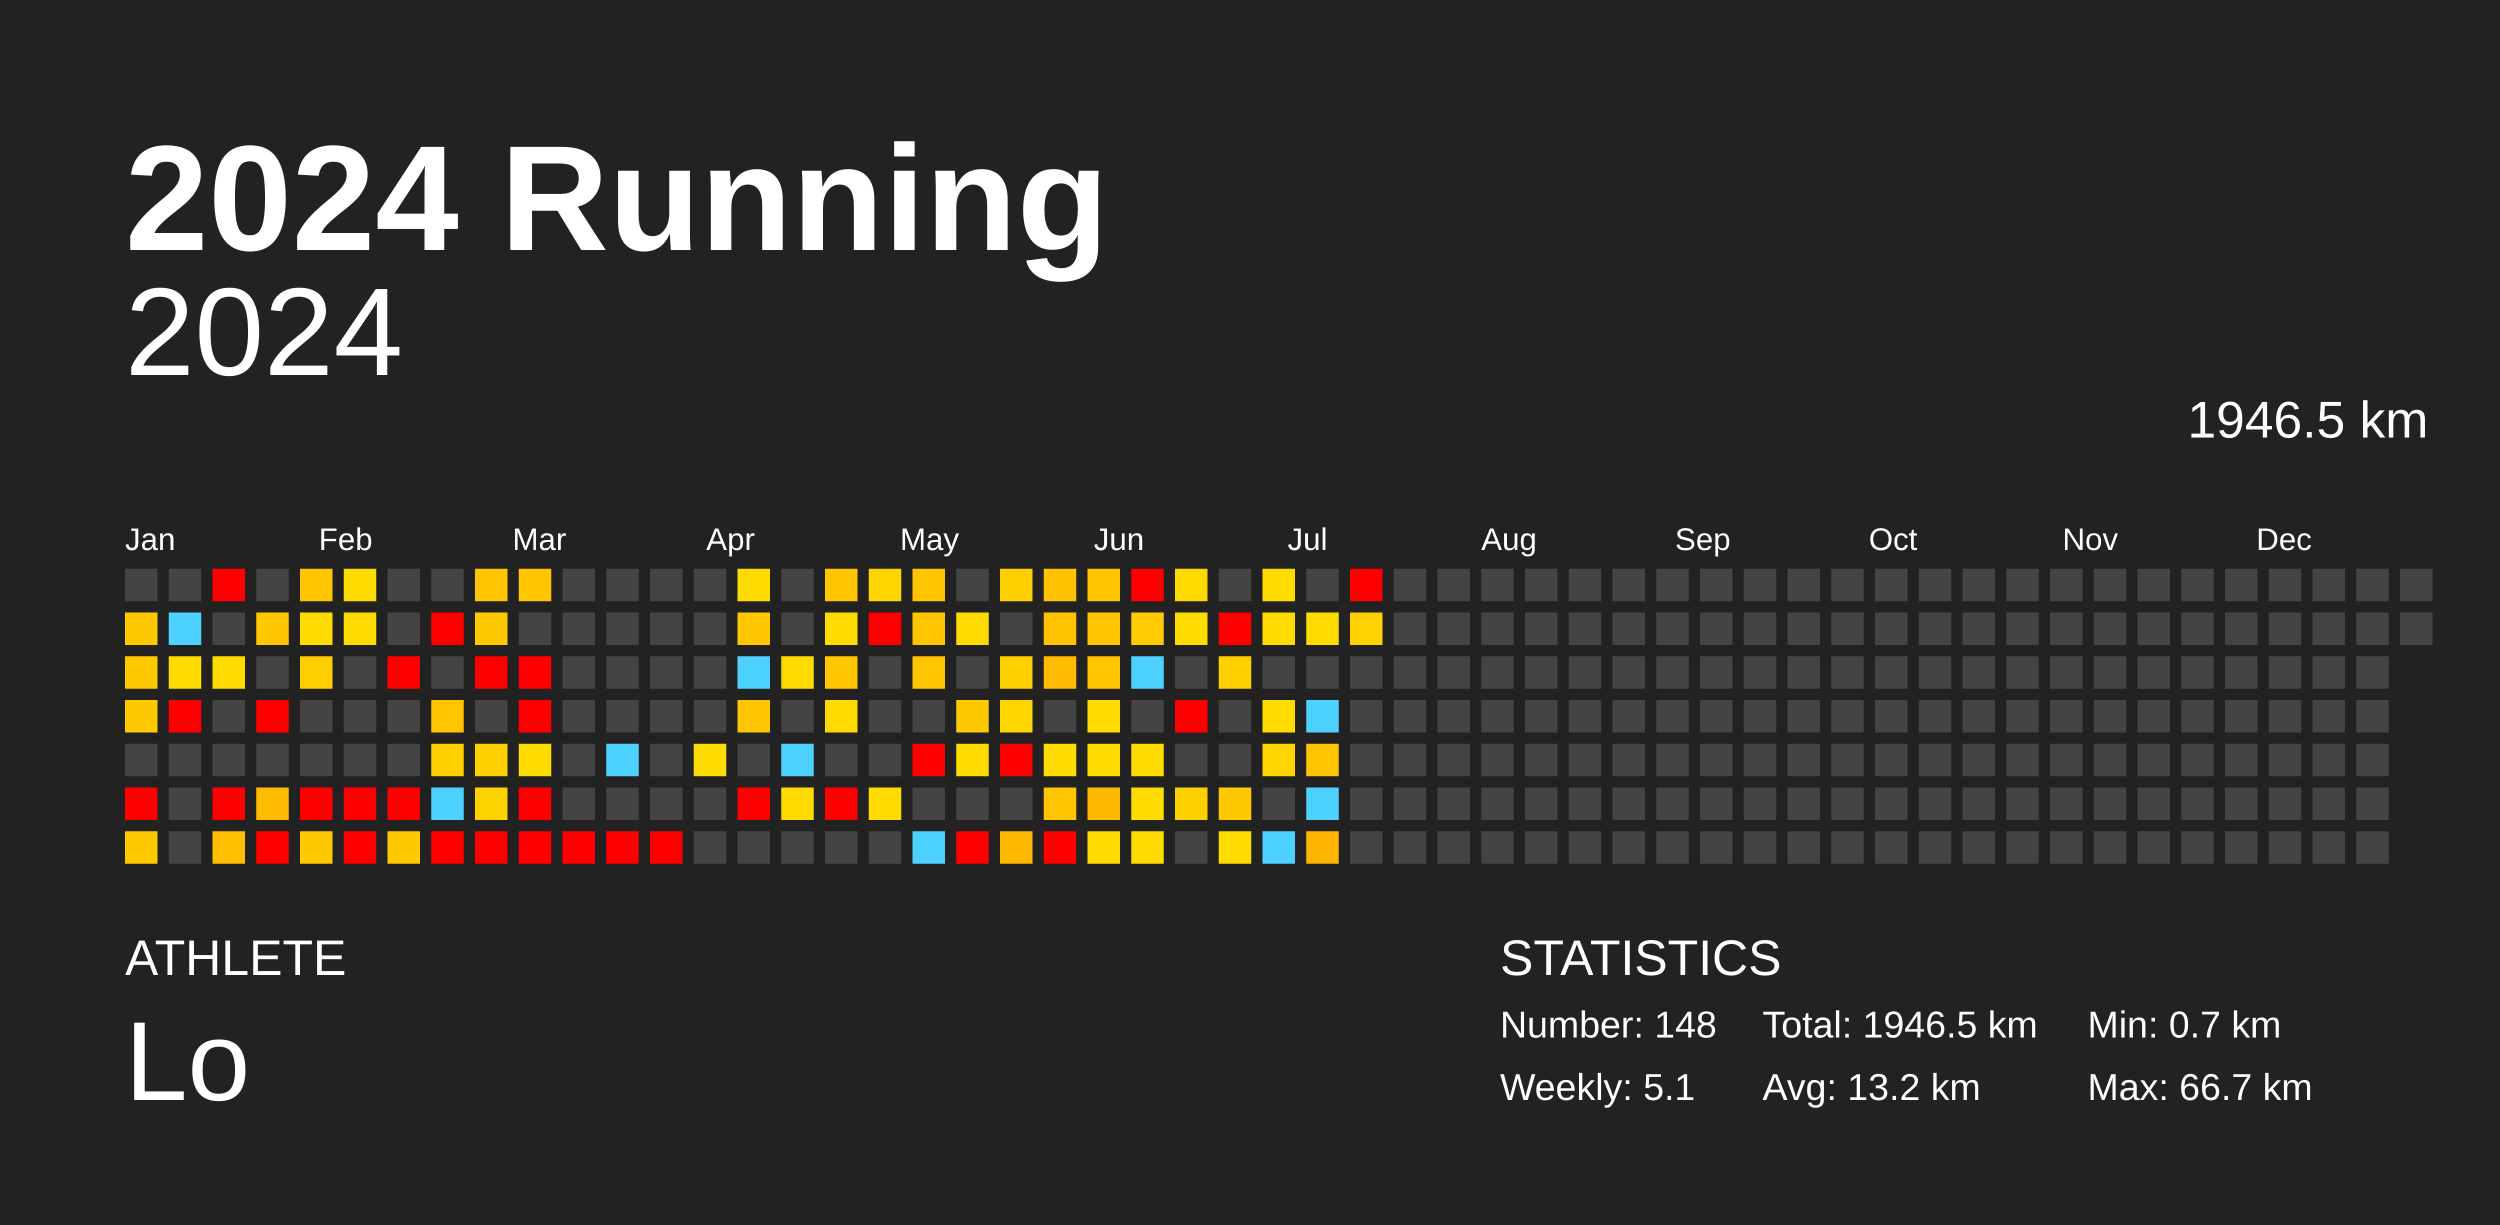
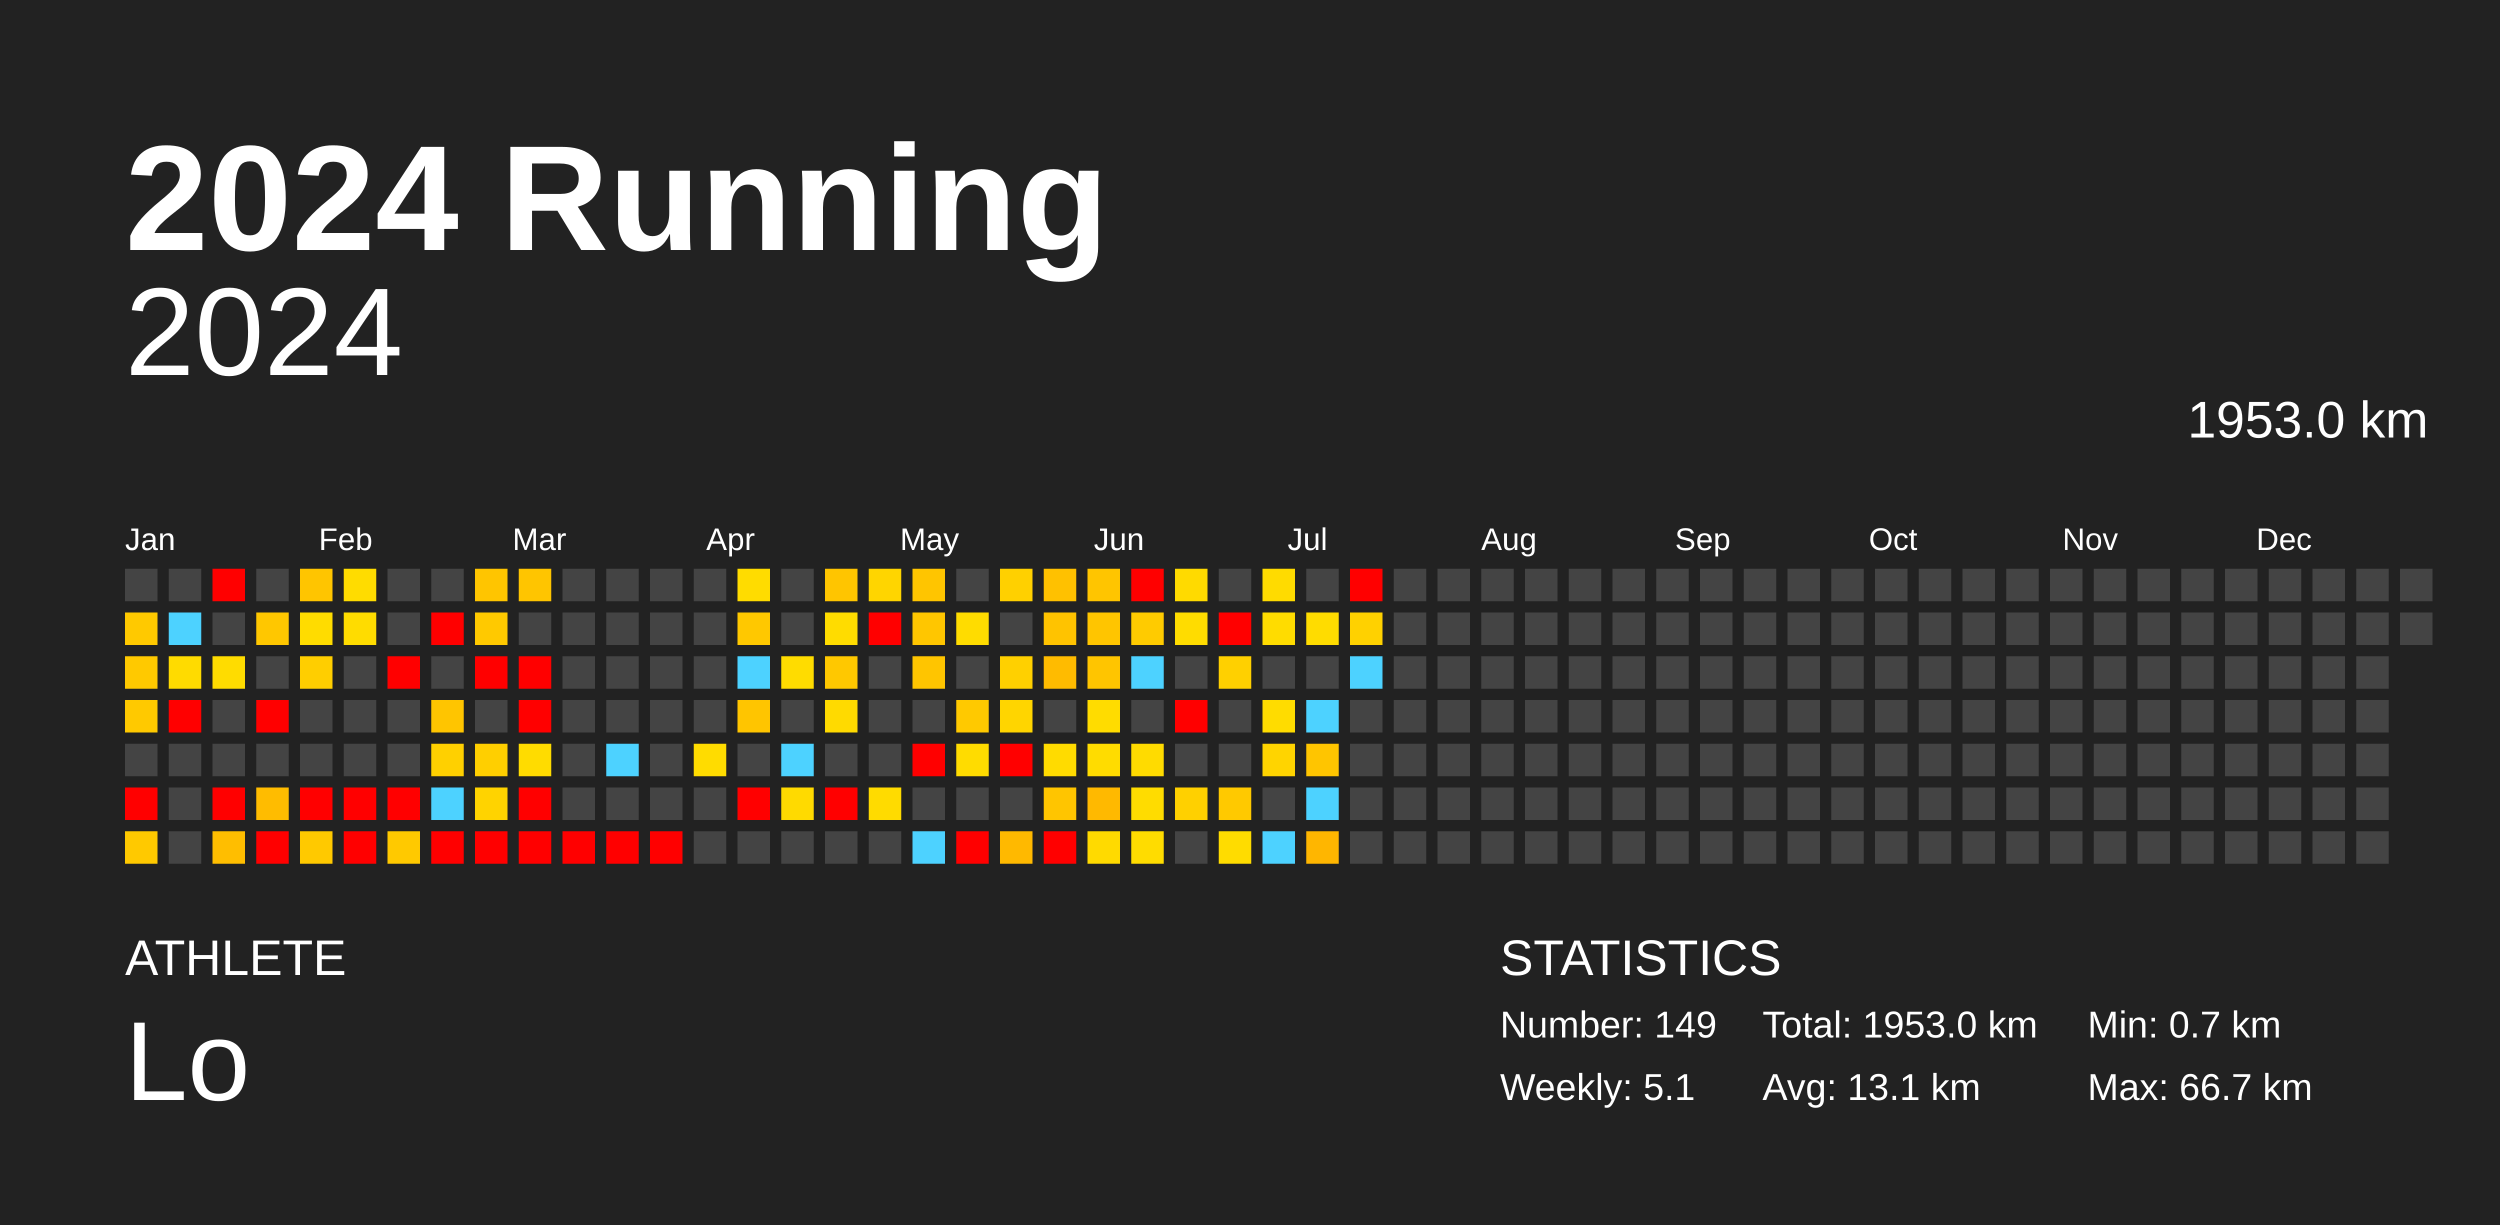
<svg xmlns="http://www.w3.org/2000/svg" baseProfile="full" height="98mm" version="1.1" viewBox="0,0,200,98" width="200mm">
  <defs />
  <rect fill="#222222" height="98" width="200" x="0" y="0" />
  <text fill="#FFFFFF" style="font-size:12px; font-family:Arial; font-weight:bold;" x="10" y="20">2024 Running</text>
  <text fill="#FFFFFF" style="font-size:4px; font-family:Arial" x="10" y="78">ATHLETE</text>
  <text fill="#FFFFFF" style="font-size:9px; font-family:Arial" x="10" y="88">Lo</text>
  <text fill="#FFFFFF" style="font-size:4px; font-family:Arial" x="120" y="78">STATISTICS</text>
-   <text fill="#FFFFFF" style="font-size:3px; font-family:Arial" x="120" y="83">Number: 148</text>
+   <text fill="#FFFFFF" style="font-size:3px; font-family:Arial" x="120" y="83">Number: 149</text>
  <text fill="#FFFFFF" style="font-size:3px; font-family:Arial" x="120" y="88">Weekly: 5.1</text>
-   <text fill="#FFFFFF" style="font-size:3px; font-family:Arial" x="141" y="83">Total: 1946.5 km</text>
-   <text fill="#FFFFFF" style="font-size:3px; font-family:Arial" x="141" y="88">Avg: 13.2 km</text>
+   <text fill="#FFFFFF" style="font-size:3px; font-family:Arial" x="141" y="83">Total: 1953.0 km</text>
+   <text fill="#FFFFFF" style="font-size:3px; font-family:Arial" x="141" y="88">Avg: 13.1 km</text>
  <text fill="#FFFFFF" style="font-size:3px; font-family:Arial" x="167" y="83">Min: 0.7 km</text>
  <text fill="#FFFFFF" style="font-size:3px; font-family:Arial" x="167" y="88">Max: 66.7 km</text>
  <text alignment-baseline="hanging" fill="#FFFFFF" style="font-size:10.0px; font-family:Arial;" x="10" y="30">2024</text>
-   <text alignment-baseline="hanging" fill="#FFFFFF" style="font-size:4.125px; font-family:Arial;" x="175" y="35">1946.5 km</text>
+   <text alignment-baseline="hanging" fill="#FFFFFF" style="font-size:4.125px; font-family:Arial;" x="175" y="35">1953.0 km</text>
  <text fill="#FFFFFF" style="font-size:2.5px; font-family:Arial" x="10.0" y="44">Jan</text>
  <text fill="#FFFFFF" style="font-size:2.5px; font-family:Arial" x="25.5" y="44">Feb</text>
  <text fill="#FFFFFF" style="font-size:2.5px; font-family:Arial" x="41.0" y="44">Mar</text>
  <text fill="#FFFFFF" style="font-size:2.5px; font-family:Arial" x="56.5" y="44">Apr</text>
  <text fill="#FFFFFF" style="font-size:2.5px; font-family:Arial" x="72.0" y="44">May</text>
  <text fill="#FFFFFF" style="font-size:2.5px; font-family:Arial" x="87.5" y="44">Jun</text>
  <text fill="#FFFFFF" style="font-size:2.5px; font-family:Arial" x="103.0" y="44">Jul</text>
  <text fill="#FFFFFF" style="font-size:2.5px; font-family:Arial" x="118.5" y="44">Aug</text>
  <text fill="#FFFFFF" style="font-size:2.5px; font-family:Arial" x="134.0" y="44">Sep</text>
  <text fill="#FFFFFF" style="font-size:2.5px; font-family:Arial" x="149.5" y="44">Oct</text>
  <text fill="#FFFFFF" style="font-size:2.5px; font-family:Arial" x="165.0" y="44">Nov</text>
  <text fill="#FFFFFF" style="font-size:2.5px; font-family:Arial" x="180.5" y="44">Dec</text>
  <rect fill="#444444" height="2.6" width="2.6" x="10.0" y="45.5" />
  <rect fill="#ffc900" height="2.6" width="2.6" x="10.0" y="49.0" />
  <rect fill="#ffc900" height="2.6" width="2.6" x="10.0" y="52.5" />
  <rect fill="#ffc900" height="2.6" width="2.6" x="10.0" y="56.0" />
  <rect fill="#444444" height="2.6" width="2.6" x="10.0" y="59.5" />
  <rect fill="red" height="2.6" width="2.6" x="10.0" y="63.0" />
  <rect fill="#ffc900" height="2.6" width="2.6" x="10.0" y="66.5" />
  <rect fill="#444444" height="2.6" width="2.6" x="13.5" y="45.5" />
  <rect fill="#4dd2ff" height="2.6" width="2.6" x="13.5" y="49.0" />
  <rect fill="#ffdb00" height="2.6" width="2.6" x="13.5" y="52.5" />
  <rect fill="red" height="2.6" width="2.6" x="13.5" y="56.0" />
  <rect fill="#444444" height="2.6" width="2.6" x="13.5" y="59.5" />
  <rect fill="#444444" height="2.6" width="2.6" x="13.5" y="63.0" />
  <rect fill="#444444" height="2.6" width="2.6" x="13.5" y="66.5" />
  <rect fill="red" height="2.6" width="2.6" x="17.0" y="45.5" />
  <rect fill="#444444" height="2.6" width="2.6" x="17.0" y="49.0" />
  <rect fill="#ffdc00" height="2.6" width="2.6" x="17.0" y="52.5" />
  <rect fill="#444444" height="2.6" width="2.6" x="17.0" y="56.0" />
  <rect fill="#444444" height="2.6" width="2.6" x="17.0" y="59.5" />
  <rect fill="red" height="2.6" width="2.6" x="17.0" y="63.0" />
  <rect fill="#ffbe00" height="2.6" width="2.6" x="17.0" y="66.5" />
  <rect fill="#444444" height="2.6" width="2.6" x="20.5" y="45.5" />
  <rect fill="#ffc700" height="2.6" width="2.6" x="20.5" y="49.0" />
  <rect fill="#444444" height="2.6" width="2.6" x="20.5" y="52.5" />
  <rect fill="red" height="2.6" width="2.6" x="20.5" y="56.0" />
  <rect fill="#444444" height="2.6" width="2.6" x="20.5" y="59.5" />
  <rect fill="#ffbc00" height="2.6" width="2.6" x="20.5" y="63.0" />
  <rect fill="red" height="2.6" width="2.6" x="20.5" y="66.5" />
  <rect fill="#ffc500" height="2.6" width="2.6" x="24.0" y="45.5" />
  <rect fill="#ffdc00" height="2.6" width="2.6" x="24.0" y="49.0" />
  <rect fill="#ffce00" height="2.6" width="2.6" x="24.0" y="52.5" />
  <rect fill="#444444" height="2.6" width="2.6" x="24.0" y="56.0" />
  <rect fill="#444444" height="2.6" width="2.6" x="24.0" y="59.5" />
  <rect fill="red" height="2.6" width="2.6" x="24.0" y="63.0" />
  <rect fill="#ffc900" height="2.6" width="2.6" x="24.0" y="66.5" />
  <rect fill="#ffdc00" height="2.6" width="2.6" x="27.5" y="45.5" />
  <rect fill="#ffdc00" height="2.6" width="2.6" x="27.5" y="49.0" />
  <rect fill="#444444" height="2.6" width="2.6" x="27.5" y="52.5" />
  <rect fill="#444444" height="2.6" width="2.6" x="27.5" y="56.0" />
  <rect fill="#444444" height="2.6" width="2.6" x="27.5" y="59.5" />
  <rect fill="red" height="2.6" width="2.6" x="27.5" y="63.0" />
  <rect fill="red" height="2.6" width="2.6" x="27.5" y="66.5" />
  <rect fill="#444444" height="2.6" width="2.6" x="31.0" y="45.5" />
  <rect fill="#444444" height="2.6" width="2.6" x="31.0" y="49.0" />
  <rect fill="red" height="2.6" width="2.6" x="31.0" y="52.5" />
  <rect fill="#444444" height="2.6" width="2.6" x="31.0" y="56.0" />
  <rect fill="#444444" height="2.6" width="2.6" x="31.0" y="59.5" />
  <rect fill="red" height="2.6" width="2.6" x="31.0" y="63.0" />
  <rect fill="#ffc900" height="2.6" width="2.6" x="31.0" y="66.5" />
  <rect fill="#444444" height="2.6" width="2.6" x="34.5" y="45.5" />
  <rect fill="red" height="2.6" width="2.6" x="34.5" y="49.0" />
  <rect fill="#444444" height="2.6" width="2.6" x="34.5" y="52.5" />
  <rect fill="#ffc500" height="2.6" width="2.6" x="34.5" y="56.0" />
  <rect fill="#ffd000" height="2.6" width="2.6" x="34.5" y="59.5" />
  <rect fill="#4dd2ff" height="2.6" width="2.6" x="34.5" y="63.0" />
  <rect fill="red" height="2.6" width="2.6" x="34.5" y="66.5" />
  <rect fill="#ffc500" height="2.6" width="2.6" x="38.0" y="45.5" />
  <rect fill="#ffc900" height="2.6" width="2.6" x="38.0" y="49.0" />
  <rect fill="red" height="2.6" width="2.6" x="38.0" y="52.5" />
  <rect fill="#444444" height="2.6" width="2.6" x="38.0" y="56.0" />
  <rect fill="#ffcf00" height="2.6" width="2.6" x="38.0" y="59.5" />
  <rect fill="#ffd300" height="2.6" width="2.6" x="38.0" y="63.0" />
  <rect fill="red" height="2.6" width="2.6" x="38.0" y="66.5" />
  <rect fill="#ffc500" height="2.6" width="2.6" x="41.5" y="45.5" />
  <rect fill="#444444" height="2.6" width="2.6" x="41.5" y="49.0" />
  <rect fill="red" height="2.6" width="2.6" x="41.5" y="52.5" />
  <rect fill="red" height="2.6" width="2.6" x="41.5" y="56.0" />
  <rect fill="#ffdc00" height="2.6" width="2.6" x="41.5" y="59.5" />
  <rect fill="red" height="2.6" width="2.6" x="41.5" y="63.0" />
  <rect fill="red" height="2.6" width="2.6" x="41.5" y="66.5" />
  <rect fill="#444444" height="2.6" width="2.6" x="45.0" y="45.5" />
  <rect fill="#444444" height="2.6" width="2.6" x="45.0" y="49.0" />
  <rect fill="#444444" height="2.6" width="2.6" x="45.0" y="52.5" />
  <rect fill="#444444" height="2.6" width="2.6" x="45.0" y="56.0" />
  <rect fill="#444444" height="2.6" width="2.6" x="45.0" y="59.5" />
  <rect fill="#444444" height="2.6" width="2.6" x="45.0" y="63.0" />
  <rect fill="red" height="2.6" width="2.6" x="45.0" y="66.5" />
  <rect fill="#444444" height="2.6" width="2.6" x="48.5" y="45.5" />
  <rect fill="#444444" height="2.6" width="2.6" x="48.5" y="49.0" />
  <rect fill="#444444" height="2.6" width="2.6" x="48.5" y="52.5" />
  <rect fill="#444444" height="2.6" width="2.6" x="48.5" y="56.0" />
  <rect fill="#4dd2ff" height="2.6" width="2.6" x="48.5" y="59.5" />
  <rect fill="#444444" height="2.6" width="2.6" x="48.5" y="63.0" />
  <rect fill="red" height="2.6" width="2.6" x="48.5" y="66.5" />
  <rect fill="#444444" height="2.6" width="2.6" x="52.0" y="45.5" />
  <rect fill="#444444" height="2.6" width="2.6" x="52.0" y="49.0" />
  <rect fill="#444444" height="2.6" width="2.6" x="52.0" y="52.5" />
  <rect fill="#444444" height="2.6" width="2.6" x="52.0" y="56.0" />
  <rect fill="#444444" height="2.6" width="2.6" x="52.0" y="59.5" />
  <rect fill="#444444" height="2.6" width="2.6" x="52.0" y="63.0" />
  <rect fill="red" height="2.6" width="2.6" x="52.0" y="66.5" />
  <rect fill="#444444" height="2.6" width="2.6" x="55.5" y="45.5" />
  <rect fill="#444444" height="2.6" width="2.6" x="55.5" y="49.0" />
  <rect fill="#444444" height="2.6" width="2.6" x="55.5" y="52.5" />
  <rect fill="#444444" height="2.6" width="2.6" x="55.5" y="56.0" />
  <rect fill="#ffdc00" height="2.6" width="2.6" x="55.5" y="59.5" />
  <rect fill="#444444" height="2.6" width="2.6" x="55.5" y="63.0" />
  <rect fill="#444444" height="2.6" width="2.6" x="55.5" y="66.5" />
  <rect fill="#ffdc00" height="2.6" width="2.6" x="59.0" y="45.5" />
  <rect fill="#ffc800" height="2.6" width="2.6" x="59.0" y="49.0" />
  <rect fill="#4dd2ff" height="2.6" width="2.6" x="59.0" y="52.5" />
  <rect fill="#ffc500" height="2.6" width="2.6" x="59.0" y="56.0" />
  <rect fill="#444444" height="2.6" width="2.6" x="59.0" y="59.5" />
  <rect fill="red" height="2.6" width="2.6" x="59.0" y="63.0" />
  <rect fill="#444444" height="2.6" width="2.6" x="59.0" y="66.5" />
  <rect fill="#444444" height="2.6" width="2.6" x="62.5" y="45.5" />
  <rect fill="#444444" height="2.6" width="2.6" x="62.5" y="49.0" />
  <rect fill="#ffdc00" height="2.6" width="2.6" x="62.5" y="52.5" />
  <rect fill="#444444" height="2.6" width="2.6" x="62.5" y="56.0" />
  <rect fill="#4dd2ff" height="2.6" width="2.6" x="62.5" y="59.5" />
  <rect fill="#ffda00" height="2.6" width="2.6" x="62.5" y="63.0" />
  <rect fill="#444444" height="2.6" width="2.6" x="62.5" y="66.5" />
  <rect fill="#ffc500" height="2.6" width="2.6" x="66.0" y="45.5" />
  <rect fill="#ffdc00" height="2.6" width="2.6" x="66.0" y="49.0" />
  <rect fill="#ffc800" height="2.6" width="2.6" x="66.0" y="52.5" />
  <rect fill="#ffda00" height="2.6" width="2.6" x="66.0" y="56.0" />
  <rect fill="#444444" height="2.6" width="2.6" x="66.0" y="59.5" />
  <rect fill="red" height="2.6" width="2.6" x="66.0" y="63.0" />
  <rect fill="#444444" height="2.6" width="2.6" x="66.0" y="66.5" />
  <rect fill="#ffd500" height="2.6" width="2.6" x="69.5" y="45.5" />
  <rect fill="red" height="2.6" width="2.6" x="69.5" y="49.0" />
  <rect fill="#444444" height="2.6" width="2.6" x="69.5" y="52.5" />
  <rect fill="#444444" height="2.6" width="2.6" x="69.5" y="56.0" />
  <rect fill="#444444" height="2.6" width="2.6" x="69.5" y="59.5" />
  <rect fill="#ffdb00" height="2.6" width="2.6" x="69.5" y="63.0" />
  <rect fill="#444444" height="2.6" width="2.6" x="69.5" y="66.5" />
  <rect fill="#ffc500" height="2.6" width="2.6" x="73.0" y="45.5" />
  <rect fill="#ffc600" height="2.6" width="2.6" x="73.0" y="49.0" />
  <rect fill="#ffc500" height="2.6" width="2.6" x="73.0" y="52.5" />
  <rect fill="#444444" height="2.6" width="2.6" x="73.0" y="56.0" />
  <rect fill="red" height="2.6" width="2.6" x="73.0" y="59.5" />
  <rect fill="#444444" height="2.6" width="2.6" x="73.0" y="63.0" />
  <rect fill="#4dd2ff" height="2.6" width="2.6" x="73.0" y="66.5" />
  <rect fill="#444444" height="2.6" width="2.6" x="76.5" y="45.5" />
  <rect fill="#ffdc00" height="2.6" width="2.6" x="76.5" y="49.0" />
  <rect fill="#444444" height="2.6" width="2.6" x="76.5" y="52.5" />
  <rect fill="#ffc900" height="2.6" width="2.6" x="76.5" y="56.0" />
  <rect fill="#ffdc00" height="2.6" width="2.6" x="76.5" y="59.5" />
  <rect fill="#444444" height="2.6" width="2.6" x="76.5" y="63.0" />
  <rect fill="red" height="2.6" width="2.6" x="76.5" y="66.5" />
  <rect fill="#ffd000" height="2.6" width="2.6" x="80.0" y="45.5" />
  <rect fill="#444444" height="2.6" width="2.6" x="80.0" y="49.0" />
  <rect fill="#ffd000" height="2.6" width="2.6" x="80.0" y="52.5" />
  <rect fill="#ffd500" height="2.6" width="2.6" x="80.0" y="56.0" />
  <rect fill="red" height="2.6" width="2.6" x="80.0" y="59.5" />
  <rect fill="#444444" height="2.6" width="2.6" x="80.0" y="63.0" />
  <rect fill="#ffb900" height="2.6" width="2.6" x="80.0" y="66.5" />
  <rect fill="#ffc100" height="2.6" width="2.6" x="83.5" y="45.5" />
  <rect fill="#ffc300" height="2.6" width="2.6" x="83.5" y="49.0" />
  <rect fill="#ffbb00" height="2.6" width="2.6" x="83.5" y="52.5" />
  <rect fill="#444444" height="2.6" width="2.6" x="83.5" y="56.0" />
  <rect fill="#ffdb00" height="2.6" width="2.6" x="83.5" y="59.5" />
  <rect fill="#ffc500" height="2.6" width="2.6" x="83.5" y="63.0" />
  <rect fill="red" height="2.6" width="2.6" x="83.5" y="66.5" />
  <rect fill="#ffc500" height="2.6" width="2.6" x="87.0" y="45.5" />
  <rect fill="#ffc500" height="2.6" width="2.6" x="87.0" y="49.0" />
  <rect fill="#ffc500" height="2.6" width="2.6" x="87.0" y="52.5" />
  <rect fill="#ffdc00" height="2.6" width="2.6" x="87.0" y="56.0" />
  <rect fill="#ffdc00" height="2.6" width="2.6" x="87.0" y="59.5" />
  <rect fill="#ffb900" height="2.6" width="2.6" x="87.0" y="63.0" />
  <rect fill="#ffda00" height="2.6" width="2.6" x="87.0" y="66.5" />
  <rect fill="red" height="2.6" width="2.6" x="90.5" y="45.5" />
  <rect fill="#ffcb00" height="2.6" width="2.6" x="90.5" y="49.0" />
  <rect fill="#4dd2ff" height="2.6" width="2.6" x="90.5" y="52.5" />
  <rect fill="#444444" height="2.6" width="2.6" x="90.5" y="56.0" />
  <rect fill="#ffdb00" height="2.6" width="2.6" x="90.5" y="59.5" />
  <rect fill="#ffdc00" height="2.6" width="2.6" x="90.5" y="63.0" />
  <rect fill="#ffdc00" height="2.6" width="2.6" x="90.5" y="66.5" />
  <rect fill="#ffda00" height="2.6" width="2.6" x="94.0" y="45.5" />
  <rect fill="#ffdc00" height="2.6" width="2.6" x="94.0" y="49.0" />
  <rect fill="#444444" height="2.6" width="2.6" x="94.0" y="52.5" />
  <rect fill="red" height="2.6" width="2.6" x="94.0" y="56.0" />
  <rect fill="#444444" height="2.6" width="2.6" x="94.0" y="59.5" />
  <rect fill="#ffd000" height="2.6" width="2.6" x="94.0" y="63.0" />
  <rect fill="#444444" height="2.6" width="2.6" x="94.0" y="66.5" />
  <rect fill="#444444" height="2.6" width="2.6" x="97.5" y="45.5" />
  <rect fill="red" height="2.6" width="2.6" x="97.5" y="49.0" />
  <rect fill="#ffd000" height="2.6" width="2.6" x="97.5" y="52.5" />
  <rect fill="#444444" height="2.6" width="2.6" x="97.5" y="56.0" />
  <rect fill="#444444" height="2.6" width="2.6" x="97.5" y="59.5" />
  <rect fill="#ffc900" height="2.6" width="2.6" x="97.5" y="63.0" />
  <rect fill="#ffdc00" height="2.6" width="2.6" x="97.5" y="66.5" />
  <rect fill="#ffdb00" height="2.6" width="2.6" x="101.0" y="45.5" />
  <rect fill="#ffdc00" height="2.6" width="2.6" x="101.0" y="49.0" />
  <rect fill="#444444" height="2.6" width="2.6" x="101.0" y="52.5" />
  <rect fill="#ffdc00" height="2.6" width="2.6" x="101.0" y="56.0" />
  <rect fill="#ffd400" height="2.6" width="2.6" x="101.0" y="59.5" />
  <rect fill="#444444" height="2.6" width="2.6" x="101.0" y="63.0" />
  <rect fill="#4dd2ff" height="2.6" width="2.6" x="101.0" y="66.5" />
  <rect fill="#444444" height="2.6" width="2.6" x="104.5" y="45.5" />
  <rect fill="#ffdc00" height="2.6" width="2.6" x="104.5" y="49.0" />
  <rect fill="#444444" height="2.6" width="2.6" x="104.5" y="52.5" />
  <rect fill="#4dd2ff" height="2.6" width="2.6" x="104.5" y="56.0" />
  <rect fill="#ffc500" height="2.6" width="2.6" x="104.5" y="59.5" />
  <rect fill="#4dd2ff" height="2.6" width="2.6" x="104.5" y="63.0" />
  <rect fill="#ffb600" height="2.6" width="2.6" x="104.5" y="66.5" />
  <rect fill="red" height="2.6" width="2.6" x="108.0" y="45.5" />
  <rect fill="#ffd100" height="2.6" width="2.6" x="108.0" y="49.0" />
-   <rect fill="#444444" height="2.6" width="2.6" x="108.0" y="52.5" />
+   <rect fill="#4dd2ff" height="2.6" width="2.6" x="108.0" y="52.5" />
  <rect fill="#444444" height="2.6" width="2.6" x="108.0" y="56.0" />
  <rect fill="#444444" height="2.6" width="2.6" x="108.0" y="59.5" />
  <rect fill="#444444" height="2.6" width="2.6" x="108.0" y="63.0" />
  <rect fill="#444444" height="2.6" width="2.6" x="108.0" y="66.5" />
  <rect fill="#444444" height="2.6" width="2.6" x="111.5" y="45.5" />
  <rect fill="#444444" height="2.6" width="2.6" x="111.5" y="49.0" />
  <rect fill="#444444" height="2.6" width="2.6" x="111.5" y="52.5" />
  <rect fill="#444444" height="2.6" width="2.6" x="111.5" y="56.0" />
  <rect fill="#444444" height="2.6" width="2.6" x="111.5" y="59.5" />
  <rect fill="#444444" height="2.6" width="2.6" x="111.5" y="63.0" />
  <rect fill="#444444" height="2.6" width="2.6" x="111.5" y="66.5" />
  <rect fill="#444444" height="2.6" width="2.6" x="115.0" y="45.5" />
  <rect fill="#444444" height="2.6" width="2.6" x="115.0" y="49.0" />
  <rect fill="#444444" height="2.6" width="2.6" x="115.0" y="52.5" />
  <rect fill="#444444" height="2.6" width="2.6" x="115.0" y="56.0" />
  <rect fill="#444444" height="2.6" width="2.6" x="115.0" y="59.5" />
  <rect fill="#444444" height="2.6" width="2.6" x="115.0" y="63.0" />
  <rect fill="#444444" height="2.6" width="2.6" x="115.0" y="66.5" />
  <rect fill="#444444" height="2.6" width="2.6" x="118.5" y="45.5" />
  <rect fill="#444444" height="2.6" width="2.6" x="118.5" y="49.0" />
  <rect fill="#444444" height="2.6" width="2.6" x="118.5" y="52.5" />
  <rect fill="#444444" height="2.6" width="2.6" x="118.5" y="56.0" />
  <rect fill="#444444" height="2.6" width="2.6" x="118.5" y="59.5" />
  <rect fill="#444444" height="2.6" width="2.6" x="118.5" y="63.0" />
  <rect fill="#444444" height="2.6" width="2.6" x="118.5" y="66.5" />
  <rect fill="#444444" height="2.6" width="2.6" x="122.0" y="45.5" />
  <rect fill="#444444" height="2.6" width="2.6" x="122.0" y="49.0" />
  <rect fill="#444444" height="2.6" width="2.6" x="122.0" y="52.5" />
  <rect fill="#444444" height="2.6" width="2.6" x="122.0" y="56.0" />
  <rect fill="#444444" height="2.6" width="2.6" x="122.0" y="59.5" />
  <rect fill="#444444" height="2.6" width="2.6" x="122.0" y="63.0" />
  <rect fill="#444444" height="2.6" width="2.6" x="122.0" y="66.5" />
  <rect fill="#444444" height="2.6" width="2.6" x="125.5" y="45.5" />
  <rect fill="#444444" height="2.6" width="2.6" x="125.5" y="49.0" />
  <rect fill="#444444" height="2.6" width="2.6" x="125.5" y="52.5" />
  <rect fill="#444444" height="2.6" width="2.6" x="125.5" y="56.0" />
  <rect fill="#444444" height="2.6" width="2.6" x="125.5" y="59.5" />
  <rect fill="#444444" height="2.6" width="2.6" x="125.5" y="63.0" />
  <rect fill="#444444" height="2.6" width="2.6" x="125.5" y="66.5" />
  <rect fill="#444444" height="2.6" width="2.6" x="129.0" y="45.5" />
  <rect fill="#444444" height="2.6" width="2.6" x="129.0" y="49.0" />
  <rect fill="#444444" height="2.6" width="2.6" x="129.0" y="52.5" />
  <rect fill="#444444" height="2.6" width="2.6" x="129.0" y="56.0" />
  <rect fill="#444444" height="2.6" width="2.6" x="129.0" y="59.5" />
  <rect fill="#444444" height="2.6" width="2.6" x="129.0" y="63.0" />
  <rect fill="#444444" height="2.6" width="2.6" x="129.0" y="66.5" />
  <rect fill="#444444" height="2.6" width="2.6" x="132.5" y="45.5" />
  <rect fill="#444444" height="2.6" width="2.6" x="132.5" y="49.0" />
  <rect fill="#444444" height="2.6" width="2.6" x="132.5" y="52.5" />
  <rect fill="#444444" height="2.6" width="2.6" x="132.5" y="56.0" />
  <rect fill="#444444" height="2.6" width="2.6" x="132.5" y="59.5" />
  <rect fill="#444444" height="2.6" width="2.6" x="132.5" y="63.0" />
  <rect fill="#444444" height="2.6" width="2.6" x="132.5" y="66.5" />
  <rect fill="#444444" height="2.6" width="2.6" x="136.0" y="45.5" />
  <rect fill="#444444" height="2.6" width="2.6" x="136.0" y="49.0" />
  <rect fill="#444444" height="2.6" width="2.6" x="136.0" y="52.5" />
  <rect fill="#444444" height="2.6" width="2.6" x="136.0" y="56.0" />
  <rect fill="#444444" height="2.6" width="2.6" x="136.0" y="59.5" />
  <rect fill="#444444" height="2.6" width="2.6" x="136.0" y="63.0" />
  <rect fill="#444444" height="2.6" width="2.6" x="136.0" y="66.5" />
  <rect fill="#444444" height="2.6" width="2.6" x="139.5" y="45.5" />
  <rect fill="#444444" height="2.6" width="2.6" x="139.5" y="49.0" />
  <rect fill="#444444" height="2.6" width="2.6" x="139.5" y="52.5" />
  <rect fill="#444444" height="2.6" width="2.6" x="139.5" y="56.0" />
  <rect fill="#444444" height="2.6" width="2.6" x="139.5" y="59.5" />
  <rect fill="#444444" height="2.6" width="2.6" x="139.5" y="63.0" />
  <rect fill="#444444" height="2.6" width="2.6" x="139.5" y="66.5" />
  <rect fill="#444444" height="2.6" width="2.6" x="143.0" y="45.5" />
  <rect fill="#444444" height="2.6" width="2.6" x="143.0" y="49.0" />
  <rect fill="#444444" height="2.6" width="2.6" x="143.0" y="52.5" />
  <rect fill="#444444" height="2.6" width="2.6" x="143.0" y="56.0" />
  <rect fill="#444444" height="2.6" width="2.6" x="143.0" y="59.5" />
  <rect fill="#444444" height="2.6" width="2.6" x="143.0" y="63.0" />
  <rect fill="#444444" height="2.6" width="2.6" x="143.0" y="66.5" />
  <rect fill="#444444" height="2.6" width="2.6" x="146.5" y="45.5" />
  <rect fill="#444444" height="2.6" width="2.6" x="146.5" y="49.0" />
  <rect fill="#444444" height="2.6" width="2.6" x="146.5" y="52.5" />
  <rect fill="#444444" height="2.6" width="2.6" x="146.5" y="56.0" />
  <rect fill="#444444" height="2.6" width="2.6" x="146.5" y="59.5" />
  <rect fill="#444444" height="2.6" width="2.6" x="146.5" y="63.0" />
  <rect fill="#444444" height="2.6" width="2.6" x="146.5" y="66.5" />
  <rect fill="#444444" height="2.6" width="2.6" x="150.0" y="45.5" />
  <rect fill="#444444" height="2.6" width="2.6" x="150.0" y="49.0" />
  <rect fill="#444444" height="2.6" width="2.6" x="150.0" y="52.5" />
  <rect fill="#444444" height="2.6" width="2.6" x="150.0" y="56.0" />
  <rect fill="#444444" height="2.6" width="2.6" x="150.0" y="59.5" />
  <rect fill="#444444" height="2.6" width="2.6" x="150.0" y="63.0" />
  <rect fill="#444444" height="2.6" width="2.6" x="150.0" y="66.5" />
  <rect fill="#444444" height="2.6" width="2.6" x="153.5" y="45.5" />
  <rect fill="#444444" height="2.6" width="2.6" x="153.5" y="49.0" />
  <rect fill="#444444" height="2.6" width="2.6" x="153.5" y="52.5" />
  <rect fill="#444444" height="2.6" width="2.6" x="153.5" y="56.0" />
  <rect fill="#444444" height="2.6" width="2.6" x="153.5" y="59.5" />
  <rect fill="#444444" height="2.6" width="2.6" x="153.5" y="63.0" />
  <rect fill="#444444" height="2.6" width="2.6" x="153.5" y="66.5" />
  <rect fill="#444444" height="2.6" width="2.6" x="157.0" y="45.5" />
  <rect fill="#444444" height="2.6" width="2.6" x="157.0" y="49.0" />
  <rect fill="#444444" height="2.6" width="2.6" x="157.0" y="52.5" />
  <rect fill="#444444" height="2.6" width="2.6" x="157.0" y="56.0" />
  <rect fill="#444444" height="2.6" width="2.6" x="157.0" y="59.5" />
  <rect fill="#444444" height="2.6" width="2.6" x="157.0" y="63.0" />
  <rect fill="#444444" height="2.6" width="2.6" x="157.0" y="66.5" />
  <rect fill="#444444" height="2.6" width="2.6" x="160.5" y="45.5" />
  <rect fill="#444444" height="2.6" width="2.6" x="160.5" y="49.0" />
  <rect fill="#444444" height="2.6" width="2.6" x="160.5" y="52.5" />
  <rect fill="#444444" height="2.6" width="2.6" x="160.5" y="56.0" />
  <rect fill="#444444" height="2.6" width="2.6" x="160.5" y="59.5" />
  <rect fill="#444444" height="2.6" width="2.6" x="160.5" y="63.0" />
  <rect fill="#444444" height="2.6" width="2.6" x="160.5" y="66.5" />
  <rect fill="#444444" height="2.6" width="2.6" x="164.0" y="45.5" />
  <rect fill="#444444" height="2.6" width="2.6" x="164.0" y="49.0" />
  <rect fill="#444444" height="2.6" width="2.6" x="164.0" y="52.5" />
  <rect fill="#444444" height="2.6" width="2.6" x="164.0" y="56.0" />
  <rect fill="#444444" height="2.6" width="2.6" x="164.0" y="59.5" />
  <rect fill="#444444" height="2.6" width="2.6" x="164.0" y="63.0" />
  <rect fill="#444444" height="2.6" width="2.6" x="164.0" y="66.5" />
  <rect fill="#444444" height="2.6" width="2.6" x="167.5" y="45.5" />
  <rect fill="#444444" height="2.6" width="2.6" x="167.5" y="49.0" />
  <rect fill="#444444" height="2.6" width="2.6" x="167.5" y="52.5" />
  <rect fill="#444444" height="2.6" width="2.6" x="167.5" y="56.0" />
  <rect fill="#444444" height="2.6" width="2.6" x="167.5" y="59.5" />
  <rect fill="#444444" height="2.6" width="2.6" x="167.5" y="63.0" />
  <rect fill="#444444" height="2.6" width="2.6" x="167.5" y="66.5" />
  <rect fill="#444444" height="2.6" width="2.6" x="171.0" y="45.5" />
  <rect fill="#444444" height="2.6" width="2.6" x="171.0" y="49.0" />
  <rect fill="#444444" height="2.6" width="2.6" x="171.0" y="52.5" />
  <rect fill="#444444" height="2.6" width="2.6" x="171.0" y="56.0" />
  <rect fill="#444444" height="2.6" width="2.6" x="171.0" y="59.5" />
  <rect fill="#444444" height="2.6" width="2.6" x="171.0" y="63.0" />
  <rect fill="#444444" height="2.6" width="2.6" x="171.0" y="66.5" />
  <rect fill="#444444" height="2.6" width="2.6" x="174.5" y="45.5" />
  <rect fill="#444444" height="2.6" width="2.6" x="174.5" y="49.0" />
  <rect fill="#444444" height="2.6" width="2.6" x="174.5" y="52.5" />
  <rect fill="#444444" height="2.6" width="2.6" x="174.5" y="56.0" />
  <rect fill="#444444" height="2.6" width="2.6" x="174.5" y="59.5" />
  <rect fill="#444444" height="2.6" width="2.6" x="174.5" y="63.0" />
  <rect fill="#444444" height="2.6" width="2.6" x="174.5" y="66.5" />
  <rect fill="#444444" height="2.6" width="2.6" x="178.0" y="45.5" />
  <rect fill="#444444" height="2.6" width="2.6" x="178.0" y="49.0" />
  <rect fill="#444444" height="2.6" width="2.6" x="178.0" y="52.5" />
  <rect fill="#444444" height="2.6" width="2.6" x="178.0" y="56.0" />
  <rect fill="#444444" height="2.6" width="2.6" x="178.0" y="59.5" />
  <rect fill="#444444" height="2.6" width="2.6" x="178.0" y="63.0" />
  <rect fill="#444444" height="2.6" width="2.6" x="178.0" y="66.5" />
  <rect fill="#444444" height="2.6" width="2.6" x="181.5" y="45.5" />
  <rect fill="#444444" height="2.6" width="2.6" x="181.5" y="49.0" />
  <rect fill="#444444" height="2.6" width="2.6" x="181.5" y="52.5" />
  <rect fill="#444444" height="2.6" width="2.6" x="181.5" y="56.0" />
  <rect fill="#444444" height="2.6" width="2.6" x="181.5" y="59.5" />
  <rect fill="#444444" height="2.6" width="2.6" x="181.5" y="63.0" />
  <rect fill="#444444" height="2.6" width="2.6" x="181.5" y="66.5" />
  <rect fill="#444444" height="2.6" width="2.6" x="185.0" y="45.5" />
  <rect fill="#444444" height="2.6" width="2.6" x="185.0" y="49.0" />
  <rect fill="#444444" height="2.6" width="2.6" x="185.0" y="52.5" />
  <rect fill="#444444" height="2.6" width="2.6" x="185.0" y="56.0" />
  <rect fill="#444444" height="2.6" width="2.6" x="185.0" y="59.5" />
  <rect fill="#444444" height="2.6" width="2.6" x="185.0" y="63.0" />
  <rect fill="#444444" height="2.6" width="2.6" x="185.0" y="66.5" />
  <rect fill="#444444" height="2.6" width="2.6" x="188.5" y="45.5" />
  <rect fill="#444444" height="2.6" width="2.6" x="188.5" y="49.0" />
  <rect fill="#444444" height="2.6" width="2.6" x="188.5" y="52.5" />
  <rect fill="#444444" height="2.6" width="2.6" x="188.5" y="56.0" />
  <rect fill="#444444" height="2.6" width="2.6" x="188.5" y="59.5" />
  <rect fill="#444444" height="2.6" width="2.6" x="188.5" y="63.0" />
  <rect fill="#444444" height="2.6" width="2.6" x="188.5" y="66.5" />
  <rect fill="#444444" height="2.6" width="2.6" x="192.0" y="45.5" />
  <rect fill="#444444" height="2.6" width="2.6" x="192.0" y="49.0" />
</svg>
